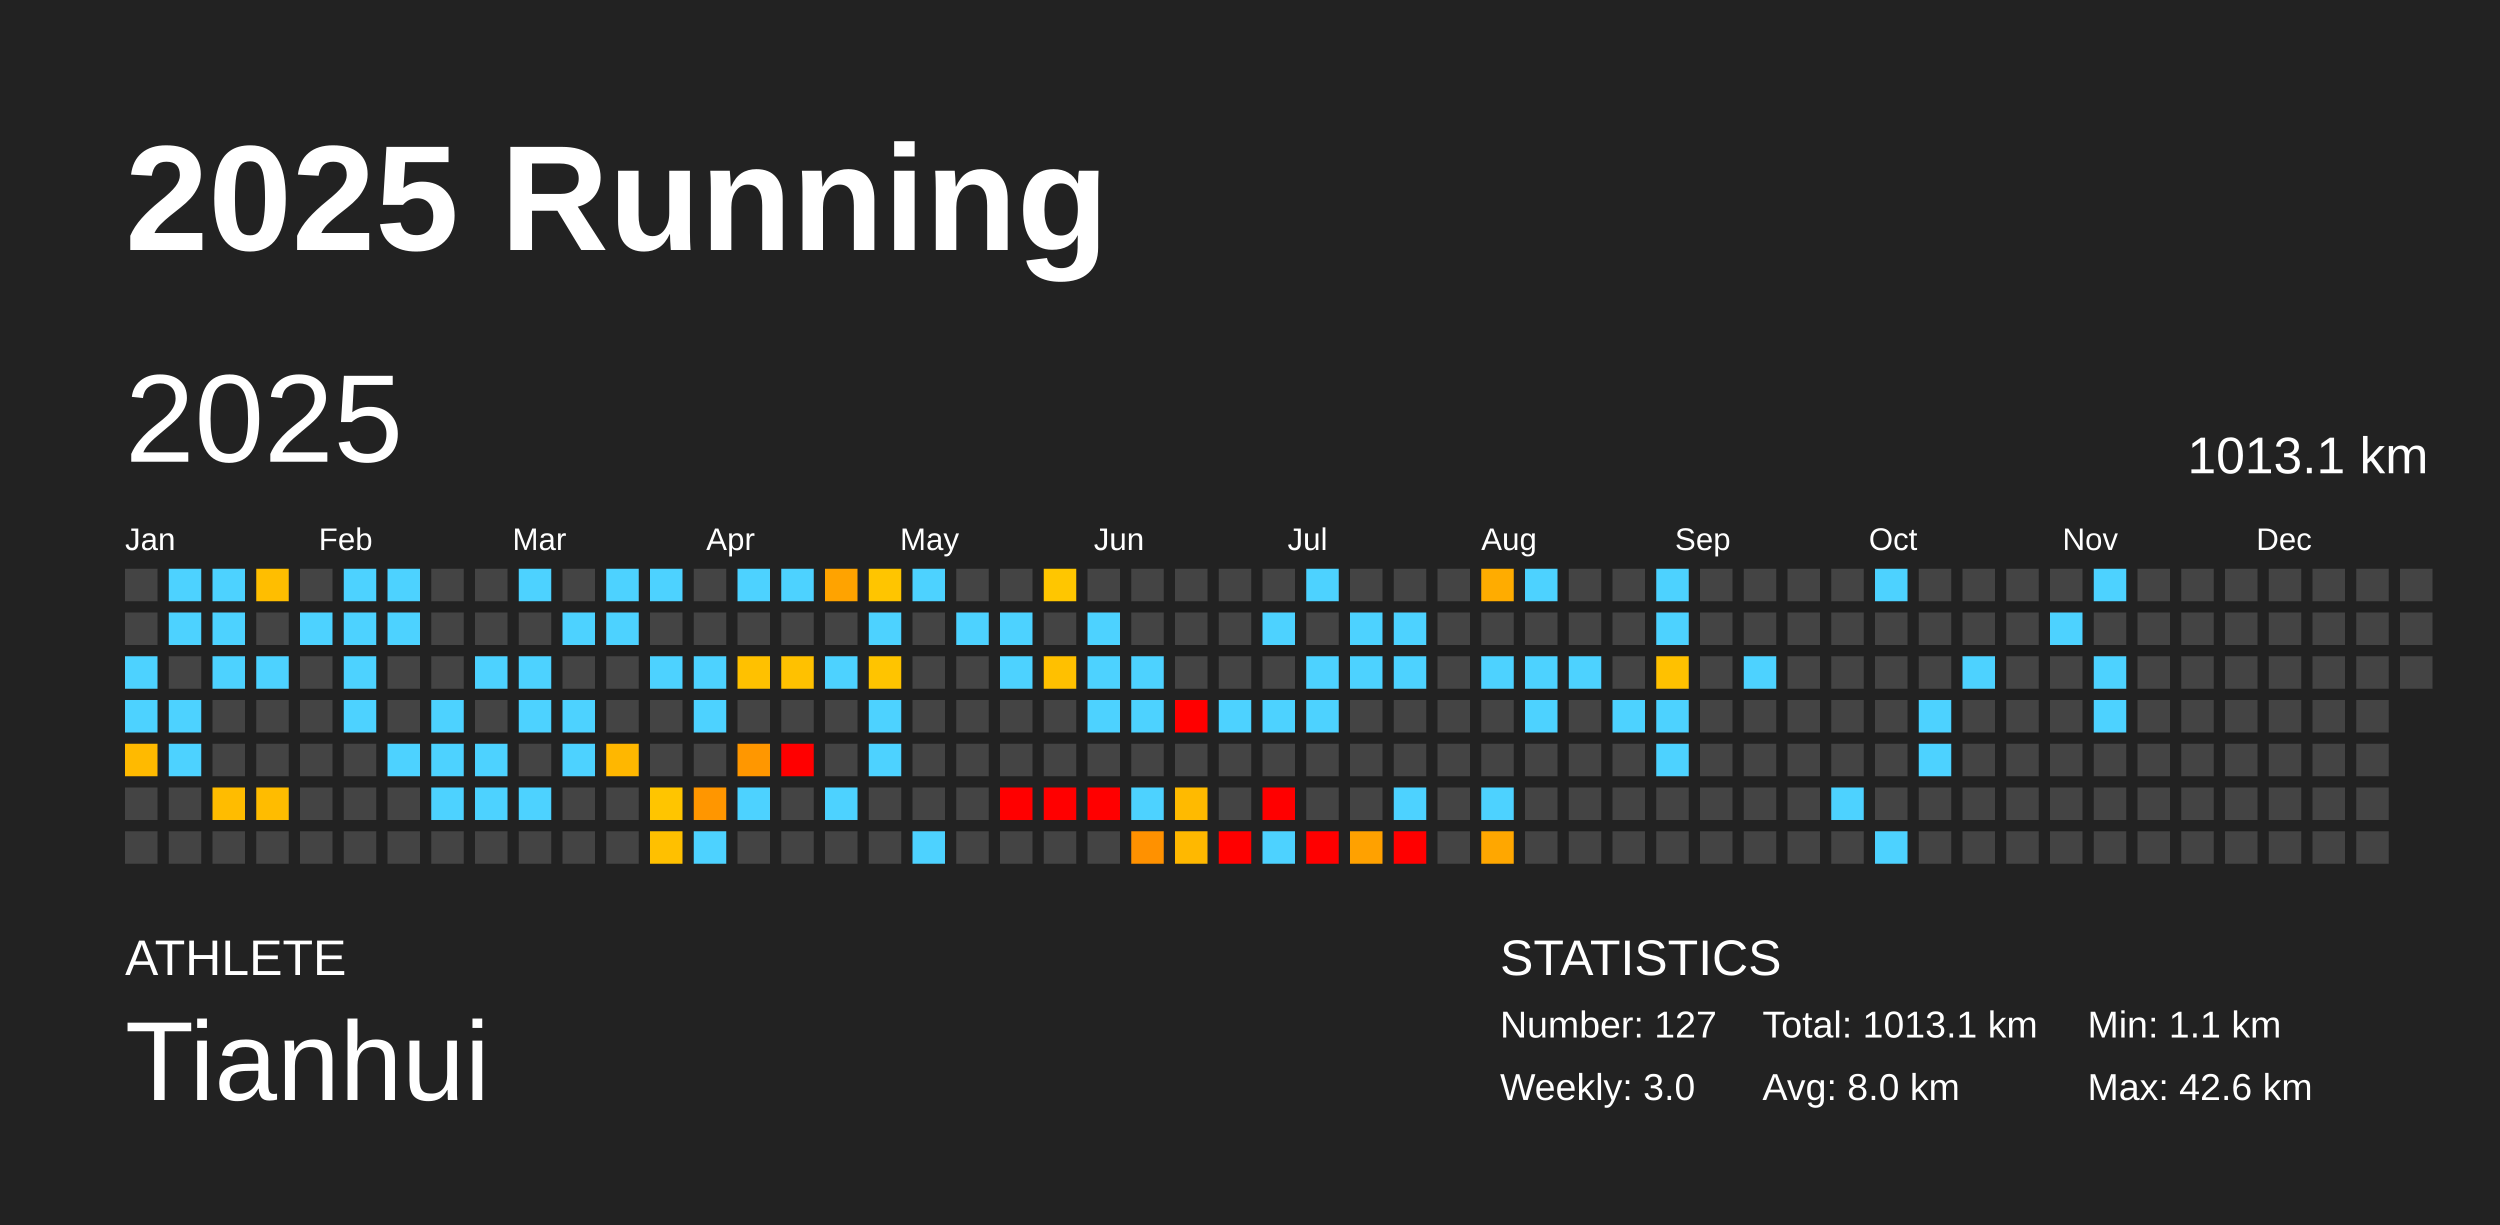
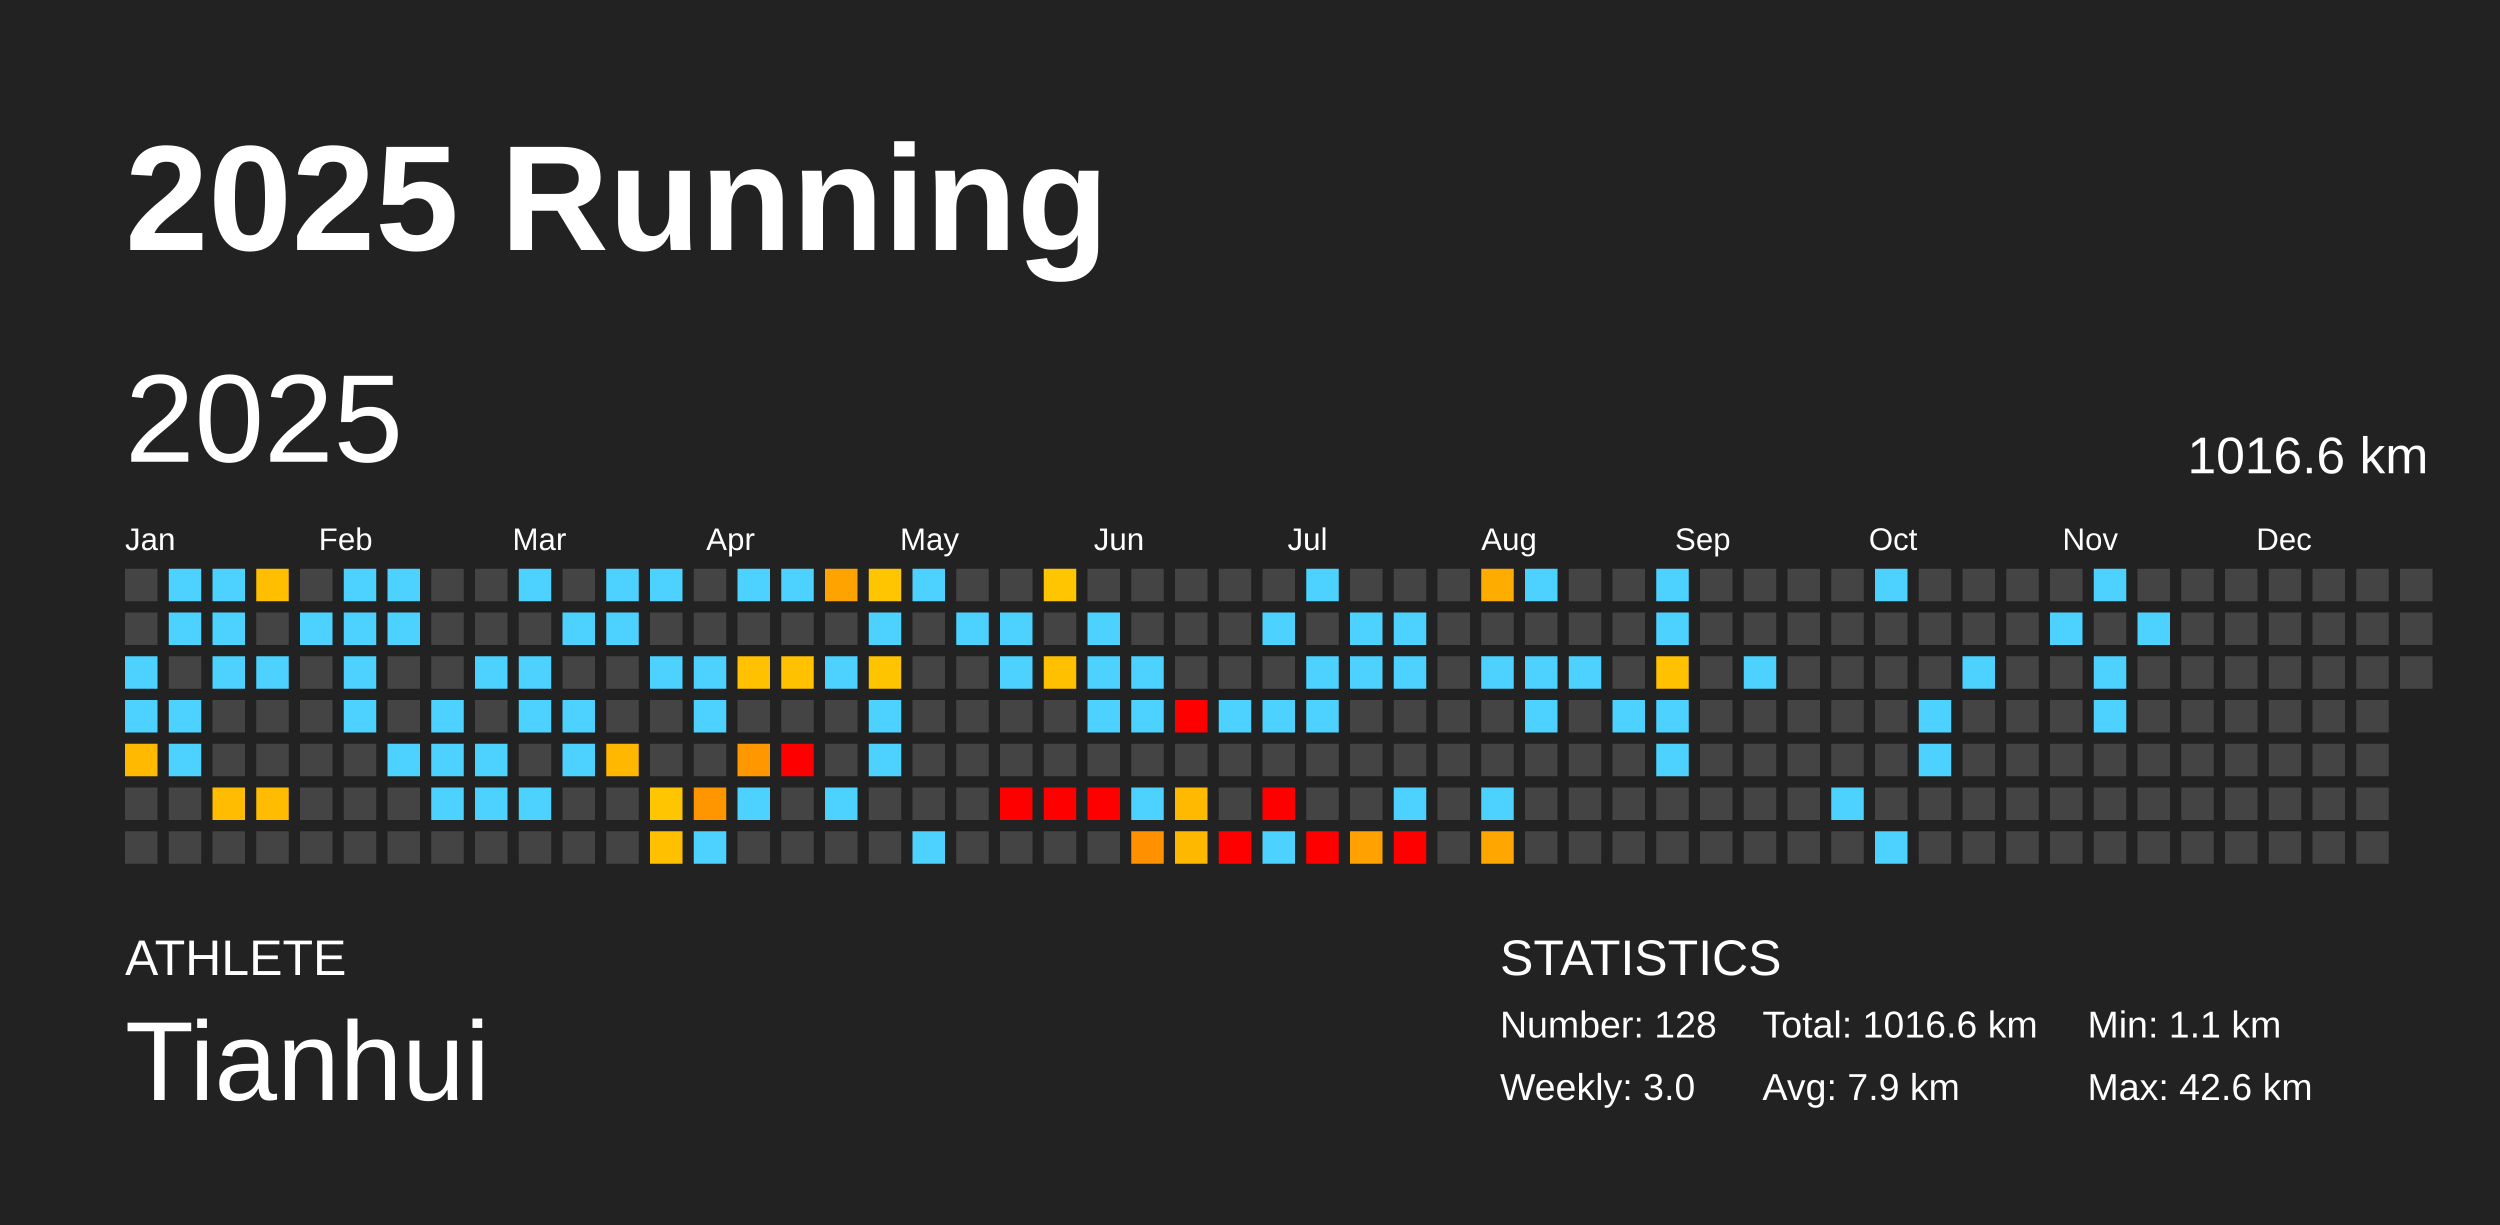
<svg xmlns="http://www.w3.org/2000/svg" baseProfile="full" height="98mm" version="1.1" viewBox="0,0,200,98" width="200mm">
  <defs />
  <rect fill="#222222" height="98" width="200" x="0" y="0" />
  <text fill="#FFFFFF" style="font-size:12px; font-family:Arial; font-weight:bold;" x="10" y="20">2025 Running</text>
  <text fill="#FFFFFF" style="font-size:4px; font-family:Arial" x="10" y="78">ATHLETE</text>
  <text fill="#FFFFFF" style="font-size:9px; font-family:Arial" x="10" y="88">Tianhui</text>
  <text fill="#FFFFFF" style="font-size:4px; font-family:Arial" x="120" y="78">STATISTICS</text>
-   <text fill="#FFFFFF" style="font-size:3px; font-family:Arial" x="120" y="83">Number: 127</text>
+   <text fill="#FFFFFF" style="font-size:3px; font-family:Arial" x="120" y="83">Number: 128</text>
  <text fill="#FFFFFF" style="font-size:3px; font-family:Arial" x="120" y="88">Weekly: 3.0</text>
-   <text fill="#FFFFFF" style="font-size:3px; font-family:Arial" x="141" y="83">Total: 1013.1 km</text>
-   <text fill="#FFFFFF" style="font-size:3px; font-family:Arial" x="141" y="88">Avg: 8.0 km</text>
+   <text fill="#FFFFFF" style="font-size:3px; font-family:Arial" x="141" y="83">Total: 1016.6 km</text>
+   <text fill="#FFFFFF" style="font-size:3px; font-family:Arial" x="141" y="88">Avg: 7.9 km</text>
  <text fill="#FFFFFF" style="font-size:3px; font-family:Arial" x="167" y="83">Min: 1.1 km</text>
  <text fill="#FFFFFF" style="font-size:3px; font-family:Arial" x="167" y="88">Max: 42.6 km</text>
  <text dominant-baseline="hanging" fill="#FFFFFF" style="font-size:10.0px; font-family:Arial;" x="10" y="30">2025</text>
-   <text dominant-baseline="hanging" fill="#FFFFFF" style="font-size:4.125px; font-family:Arial;" x="175" y="35">1013.1 km</text>
+   <text dominant-baseline="hanging" fill="#FFFFFF" style="font-size:4.125px; font-family:Arial;" x="175" y="35">1016.6 km</text>
  <text fill="#FFFFFF" style="font-size:2.5px; font-family:Arial" x="10.0" y="44">Jan</text>
  <text fill="#FFFFFF" style="font-size:2.5px; font-family:Arial" x="25.5" y="44">Feb</text>
  <text fill="#FFFFFF" style="font-size:2.5px; font-family:Arial" x="41.0" y="44">Mar</text>
  <text fill="#FFFFFF" style="font-size:2.5px; font-family:Arial" x="56.5" y="44">Apr</text>
  <text fill="#FFFFFF" style="font-size:2.5px; font-family:Arial" x="72.0" y="44">May</text>
  <text fill="#FFFFFF" style="font-size:2.5px; font-family:Arial" x="87.5" y="44">Jun</text>
  <text fill="#FFFFFF" style="font-size:2.5px; font-family:Arial" x="103.0" y="44">Jul</text>
  <text fill="#FFFFFF" style="font-size:2.5px; font-family:Arial" x="118.5" y="44">Aug</text>
  <text fill="#FFFFFF" style="font-size:2.5px; font-family:Arial" x="134.0" y="44">Sep</text>
  <text fill="#FFFFFF" style="font-size:2.5px; font-family:Arial" x="149.5" y="44">Oct</text>
  <text fill="#FFFFFF" style="font-size:2.5px; font-family:Arial" x="165.0" y="44">Nov</text>
  <text fill="#FFFFFF" style="font-size:2.5px; font-family:Arial" x="180.5" y="44">Dec</text>
  <rect fill="#444444" height="2.6" width="2.6" x="10.0" y="45.5" />
  <rect fill="#444444" height="2.6" width="2.6" x="10.0" y="49.0" />
  <rect fill="#4dd2ff" height="2.6" width="2.6" x="10.0" y="52.5" />
  <rect fill="#4dd2ff" height="2.6" width="2.6" x="10.0" y="56.0" />
  <rect fill="#ffba00" height="2.6" width="2.6" x="10.0" y="59.5" />
  <rect fill="#444444" height="2.6" width="2.6" x="10.0" y="63.0" />
  <rect fill="#444444" height="2.6" width="2.6" x="10.0" y="66.5" />
  <rect fill="#4dd2ff" height="2.6" width="2.6" x="13.5" y="45.5" />
  <rect fill="#4dd2ff" height="2.6" width="2.6" x="13.5" y="49.0" />
  <rect fill="#444444" height="2.6" width="2.6" x="13.5" y="52.5" />
  <rect fill="#4dd2ff" height="2.6" width="2.6" x="13.5" y="56.0" />
  <rect fill="#4dd2ff" height="2.6" width="2.6" x="13.5" y="59.5" />
  <rect fill="#444444" height="2.6" width="2.6" x="13.5" y="63.0" />
  <rect fill="#444444" height="2.6" width="2.6" x="13.5" y="66.5" />
  <rect fill="#4dd2ff" height="2.6" width="2.6" x="17.0" y="45.5" />
  <rect fill="#4dd2ff" height="2.6" width="2.6" x="17.0" y="49.0" />
  <rect fill="#4dd2ff" height="2.6" width="2.6" x="17.0" y="52.5" />
  <rect fill="#444444" height="2.6" width="2.6" x="17.0" y="56.0" />
  <rect fill="#444444" height="2.6" width="2.6" x="17.0" y="59.5" />
  <rect fill="#ffbc00" height="2.6" width="2.6" x="17.0" y="63.0" />
  <rect fill="#444444" height="2.6" width="2.6" x="17.0" y="66.5" />
  <rect fill="#ffbe00" height="2.6" width="2.6" x="20.5" y="45.5" />
  <rect fill="#444444" height="2.6" width="2.6" x="20.5" y="49.0" />
  <rect fill="#4dd2ff" height="2.6" width="2.6" x="20.5" y="52.5" />
  <rect fill="#444444" height="2.6" width="2.6" x="20.5" y="56.0" />
  <rect fill="#444444" height="2.6" width="2.6" x="20.5" y="59.5" />
  <rect fill="#ffbc00" height="2.6" width="2.6" x="20.5" y="63.0" />
  <rect fill="#444444" height="2.6" width="2.6" x="20.5" y="66.5" />
  <rect fill="#444444" height="2.6" width="2.6" x="24.0" y="45.5" />
  <rect fill="#4dd2ff" height="2.6" width="2.6" x="24.0" y="49.0" />
  <rect fill="#444444" height="2.6" width="2.6" x="24.0" y="52.5" />
  <rect fill="#444444" height="2.6" width="2.6" x="24.0" y="56.0" />
  <rect fill="#444444" height="2.6" width="2.6" x="24.0" y="59.5" />
  <rect fill="#444444" height="2.6" width="2.6" x="24.0" y="63.0" />
  <rect fill="#444444" height="2.6" width="2.6" x="24.0" y="66.5" />
  <rect fill="#4dd2ff" height="2.6" width="2.6" x="27.5" y="45.5" />
  <rect fill="#4dd2ff" height="2.6" width="2.6" x="27.5" y="49.0" />
  <rect fill="#4dd2ff" height="2.6" width="2.6" x="27.5" y="52.5" />
  <rect fill="#4dd2ff" height="2.6" width="2.6" x="27.5" y="56.0" />
  <rect fill="#444444" height="2.6" width="2.6" x="27.5" y="59.5" />
  <rect fill="#444444" height="2.6" width="2.6" x="27.5" y="63.0" />
  <rect fill="#444444" height="2.6" width="2.6" x="27.5" y="66.5" />
  <rect fill="#4dd2ff" height="2.6" width="2.6" x="31.0" y="45.5" />
  <rect fill="#4dd2ff" height="2.6" width="2.6" x="31.0" y="49.0" />
  <rect fill="#444444" height="2.6" width="2.6" x="31.0" y="52.5" />
  <rect fill="#444444" height="2.6" width="2.6" x="31.0" y="56.0" />
  <rect fill="#4dd2ff" height="2.6" width="2.6" x="31.0" y="59.5" />
  <rect fill="#444444" height="2.6" width="2.6" x="31.0" y="63.0" />
  <rect fill="#444444" height="2.6" width="2.6" x="31.0" y="66.5" />
  <rect fill="#444444" height="2.6" width="2.6" x="34.5" y="45.5" />
  <rect fill="#444444" height="2.6" width="2.6" x="34.5" y="49.0" />
  <rect fill="#444444" height="2.6" width="2.6" x="34.5" y="52.5" />
  <rect fill="#4dd2ff" height="2.6" width="2.6" x="34.5" y="56.0" />
  <rect fill="#4dd2ff" height="2.6" width="2.6" x="34.5" y="59.5" />
  <rect fill="#4dd2ff" height="2.6" width="2.6" x="34.5" y="63.0" />
  <rect fill="#444444" height="2.6" width="2.6" x="34.5" y="66.5" />
  <rect fill="#444444" height="2.6" width="2.6" x="38.0" y="45.5" />
  <rect fill="#444444" height="2.6" width="2.6" x="38.0" y="49.0" />
  <rect fill="#4dd2ff" height="2.6" width="2.6" x="38.0" y="52.5" />
  <rect fill="#444444" height="2.6" width="2.6" x="38.0" y="56.0" />
  <rect fill="#4dd2ff" height="2.6" width="2.6" x="38.0" y="59.5" />
  <rect fill="#4dd2ff" height="2.6" width="2.6" x="38.0" y="63.0" />
  <rect fill="#444444" height="2.6" width="2.6" x="38.0" y="66.5" />
  <rect fill="#4dd2ff" height="2.6" width="2.6" x="41.5" y="45.5" />
  <rect fill="#444444" height="2.6" width="2.6" x="41.5" y="49.0" />
  <rect fill="#4dd2ff" height="2.6" width="2.6" x="41.5" y="52.5" />
  <rect fill="#4dd2ff" height="2.6" width="2.6" x="41.5" y="56.0" />
  <rect fill="#444444" height="2.6" width="2.6" x="41.5" y="59.5" />
  <rect fill="#4dd2ff" height="2.6" width="2.6" x="41.5" y="63.0" />
  <rect fill="#444444" height="2.6" width="2.6" x="41.5" y="66.5" />
  <rect fill="#444444" height="2.6" width="2.6" x="45.0" y="45.5" />
  <rect fill="#4dd2ff" height="2.6" width="2.6" x="45.0" y="49.0" />
  <rect fill="#444444" height="2.6" width="2.6" x="45.0" y="52.5" />
  <rect fill="#4dd2ff" height="2.6" width="2.6" x="45.0" y="56.0" />
  <rect fill="#4dd2ff" height="2.6" width="2.6" x="45.0" y="59.5" />
  <rect fill="#444444" height="2.6" width="2.6" x="45.0" y="63.0" />
  <rect fill="#444444" height="2.6" width="2.6" x="45.0" y="66.5" />
  <rect fill="#4dd2ff" height="2.6" width="2.6" x="48.5" y="45.5" />
  <rect fill="#4dd2ff" height="2.6" width="2.6" x="48.5" y="49.0" />
  <rect fill="#444444" height="2.6" width="2.6" x="48.5" y="52.5" />
  <rect fill="#444444" height="2.6" width="2.6" x="48.5" y="56.0" />
  <rect fill="#ffb700" height="2.6" width="2.6" x="48.5" y="59.5" />
  <rect fill="#444444" height="2.6" width="2.6" x="48.5" y="63.0" />
  <rect fill="#444444" height="2.6" width="2.6" x="48.5" y="66.5" />
  <rect fill="#4dd2ff" height="2.6" width="2.6" x="52.0" y="45.5" />
  <rect fill="#444444" height="2.6" width="2.6" x="52.0" y="49.0" />
  <rect fill="#4dd2ff" height="2.6" width="2.6" x="52.0" y="52.5" />
  <rect fill="#444444" height="2.6" width="2.6" x="52.0" y="56.0" />
  <rect fill="#444444" height="2.6" width="2.6" x="52.0" y="59.5" />
  <rect fill="#ffc500" height="2.6" width="2.6" x="52.0" y="63.0" />
  <rect fill="#ffc000" height="2.6" width="2.6" x="52.0" y="66.5" />
  <rect fill="#444444" height="2.6" width="2.6" x="55.5" y="45.5" />
  <rect fill="#444444" height="2.6" width="2.6" x="55.5" y="49.0" />
  <rect fill="#4dd2ff" height="2.6" width="2.6" x="55.5" y="52.5" />
  <rect fill="#4dd2ff" height="2.6" width="2.6" x="55.5" y="56.0" />
  <rect fill="#444444" height="2.6" width="2.6" x="55.5" y="59.5" />
  <rect fill="#ff9600" height="2.6" width="2.6" x="55.5" y="63.0" />
  <rect fill="#4dd2ff" height="2.6" width="2.6" x="55.5" y="66.5" />
  <rect fill="#4dd2ff" height="2.6" width="2.6" x="59.0" y="45.5" />
  <rect fill="#444444" height="2.6" width="2.6" x="59.0" y="49.0" />
  <rect fill="#ffc100" height="2.6" width="2.6" x="59.0" y="52.5" />
  <rect fill="#444444" height="2.6" width="2.6" x="59.0" y="56.0" />
  <rect fill="#ff9700" height="2.6" width="2.6" x="59.0" y="59.5" />
  <rect fill="#4dd2ff" height="2.6" width="2.6" x="59.0" y="63.0" />
  <rect fill="#444444" height="2.6" width="2.6" x="59.0" y="66.5" />
  <rect fill="#4dd2ff" height="2.6" width="2.6" x="62.5" y="45.5" />
  <rect fill="#444444" height="2.6" width="2.6" x="62.5" y="49.0" />
  <rect fill="#ffc100" height="2.6" width="2.6" x="62.5" y="52.5" />
  <rect fill="#444444" height="2.6" width="2.6" x="62.5" y="56.0" />
  <rect fill="red" height="2.6" width="2.6" x="62.5" y="59.5" />
  <rect fill="#444444" height="2.6" width="2.6" x="62.5" y="63.0" />
  <rect fill="#444444" height="2.6" width="2.6" x="62.5" y="66.5" />
  <rect fill="#ffa300" height="2.6" width="2.6" x="66.0" y="45.5" />
  <rect fill="#444444" height="2.6" width="2.6" x="66.0" y="49.0" />
  <rect fill="#4dd2ff" height="2.6" width="2.6" x="66.0" y="52.5" />
  <rect fill="#444444" height="2.6" width="2.6" x="66.0" y="56.0" />
  <rect fill="#444444" height="2.6" width="2.6" x="66.0" y="59.5" />
  <rect fill="#4dd2ff" height="2.6" width="2.6" x="66.0" y="63.0" />
  <rect fill="#444444" height="2.6" width="2.6" x="66.0" y="66.5" />
  <rect fill="#ffc500" height="2.6" width="2.6" x="69.5" y="45.5" />
  <rect fill="#4dd2ff" height="2.6" width="2.6" x="69.5" y="49.0" />
  <rect fill="#ffc400" height="2.6" width="2.6" x="69.5" y="52.5" />
  <rect fill="#4dd2ff" height="2.6" width="2.6" x="69.5" y="56.0" />
  <rect fill="#4dd2ff" height="2.6" width="2.6" x="69.5" y="59.5" />
  <rect fill="#444444" height="2.6" width="2.6" x="69.5" y="63.0" />
  <rect fill="#444444" height="2.6" width="2.6" x="69.5" y="66.5" />
  <rect fill="#4dd2ff" height="2.6" width="2.6" x="73.0" y="45.5" />
  <rect fill="#444444" height="2.6" width="2.6" x="73.0" y="49.0" />
  <rect fill="#444444" height="2.6" width="2.6" x="73.0" y="52.5" />
  <rect fill="#444444" height="2.6" width="2.6" x="73.0" y="56.0" />
  <rect fill="#444444" height="2.6" width="2.6" x="73.0" y="59.5" />
  <rect fill="#444444" height="2.6" width="2.6" x="73.0" y="63.0" />
  <rect fill="#4dd2ff" height="2.6" width="2.6" x="73.0" y="66.5" />
  <rect fill="#444444" height="2.6" width="2.6" x="76.5" y="45.5" />
  <rect fill="#4dd2ff" height="2.6" width="2.6" x="76.5" y="49.0" />
  <rect fill="#444444" height="2.6" width="2.6" x="76.5" y="52.5" />
  <rect fill="#444444" height="2.6" width="2.6" x="76.5" y="56.0" />
  <rect fill="#444444" height="2.6" width="2.6" x="76.5" y="59.5" />
  <rect fill="#444444" height="2.6" width="2.6" x="76.5" y="63.0" />
  <rect fill="#444444" height="2.6" width="2.6" x="76.5" y="66.5" />
  <rect fill="#444444" height="2.6" width="2.6" x="80.0" y="45.5" />
  <rect fill="#4dd2ff" height="2.6" width="2.6" x="80.0" y="49.0" />
  <rect fill="#4dd2ff" height="2.6" width="2.6" x="80.0" y="52.5" />
  <rect fill="#444444" height="2.6" width="2.6" x="80.0" y="56.0" />
  <rect fill="#444444" height="2.6" width="2.6" x="80.0" y="59.5" />
  <rect fill="red" height="2.6" width="2.6" x="80.0" y="63.0" />
  <rect fill="#444444" height="2.6" width="2.6" x="80.0" y="66.5" />
  <rect fill="#ffc600" height="2.6" width="2.6" x="83.5" y="45.5" />
  <rect fill="#444444" height="2.6" width="2.6" x="83.5" y="49.0" />
  <rect fill="#ffc000" height="2.6" width="2.6" x="83.5" y="52.5" />
  <rect fill="#444444" height="2.6" width="2.6" x="83.5" y="56.0" />
  <rect fill="#444444" height="2.6" width="2.6" x="83.5" y="59.5" />
  <rect fill="red" height="2.6" width="2.6" x="83.5" y="63.0" />
  <rect fill="#444444" height="2.6" width="2.6" x="83.5" y="66.5" />
  <rect fill="#444444" height="2.6" width="2.6" x="87.0" y="45.5" />
  <rect fill="#4dd2ff" height="2.6" width="2.6" x="87.0" y="49.0" />
  <rect fill="#4dd2ff" height="2.6" width="2.6" x="87.0" y="52.5" />
  <rect fill="#4dd2ff" height="2.6" width="2.6" x="87.0" y="56.0" />
  <rect fill="#444444" height="2.6" width="2.6" x="87.0" y="59.5" />
  <rect fill="red" height="2.6" width="2.6" x="87.0" y="63.0" />
  <rect fill="#444444" height="2.6" width="2.6" x="87.0" y="66.5" />
  <rect fill="#444444" height="2.6" width="2.6" x="90.5" y="45.5" />
  <rect fill="#444444" height="2.6" width="2.6" x="90.5" y="49.0" />
  <rect fill="#4dd2ff" height="2.6" width="2.6" x="90.5" y="52.5" />
  <rect fill="#4dd2ff" height="2.6" width="2.6" x="90.5" y="56.0" />
  <rect fill="#444444" height="2.6" width="2.6" x="90.5" y="59.5" />
  <rect fill="#4dd2ff" height="2.6" width="2.6" x="90.5" y="63.0" />
  <rect fill="#ff9100" height="2.6" width="2.6" x="90.5" y="66.5" />
  <rect fill="#444444" height="2.6" width="2.6" x="94.0" y="45.5" />
  <rect fill="#444444" height="2.6" width="2.6" x="94.0" y="49.0" />
  <rect fill="#444444" height="2.6" width="2.6" x="94.0" y="52.5" />
  <rect fill="red" height="2.6" width="2.6" x="94.0" y="56.0" />
  <rect fill="#444444" height="2.6" width="2.6" x="94.0" y="59.5" />
  <rect fill="#ffba00" height="2.6" width="2.6" x="94.0" y="63.0" />
  <rect fill="#ffb800" height="2.6" width="2.6" x="94.0" y="66.5" />
  <rect fill="#444444" height="2.6" width="2.6" x="97.5" y="45.5" />
  <rect fill="#444444" height="2.6" width="2.6" x="97.5" y="49.0" />
  <rect fill="#444444" height="2.6" width="2.6" x="97.5" y="52.5" />
  <rect fill="#4dd2ff" height="2.6" width="2.6" x="97.5" y="56.0" />
  <rect fill="#444444" height="2.6" width="2.6" x="97.5" y="59.5" />
  <rect fill="#444444" height="2.6" width="2.6" x="97.5" y="63.0" />
  <rect fill="red" height="2.6" width="2.6" x="97.5" y="66.5" />
  <rect fill="#444444" height="2.6" width="2.6" x="101.0" y="45.5" />
  <rect fill="#4dd2ff" height="2.6" width="2.6" x="101.0" y="49.0" />
  <rect fill="#444444" height="2.6" width="2.6" x="101.0" y="52.5" />
  <rect fill="#4dd2ff" height="2.6" width="2.6" x="101.0" y="56.0" />
  <rect fill="#444444" height="2.6" width="2.6" x="101.0" y="59.5" />
  <rect fill="red" height="2.6" width="2.6" x="101.0" y="63.0" />
  <rect fill="#4dd2ff" height="2.6" width="2.6" x="101.0" y="66.5" />
  <rect fill="#4dd2ff" height="2.6" width="2.6" x="104.5" y="45.5" />
  <rect fill="#444444" height="2.6" width="2.6" x="104.5" y="49.0" />
  <rect fill="#4dd2ff" height="2.6" width="2.6" x="104.5" y="52.5" />
  <rect fill="#4dd2ff" height="2.6" width="2.6" x="104.5" y="56.0" />
  <rect fill="#444444" height="2.6" width="2.6" x="104.5" y="59.5" />
  <rect fill="#444444" height="2.6" width="2.6" x="104.5" y="63.0" />
  <rect fill="red" height="2.6" width="2.6" x="104.5" y="66.5" />
  <rect fill="#444444" height="2.6" width="2.6" x="108.0" y="45.5" />
  <rect fill="#4dd2ff" height="2.6" width="2.6" x="108.0" y="49.0" />
  <rect fill="#4dd2ff" height="2.6" width="2.6" x="108.0" y="52.5" />
  <rect fill="#444444" height="2.6" width="2.6" x="108.0" y="56.0" />
  <rect fill="#444444" height="2.6" width="2.6" x="108.0" y="59.5" />
  <rect fill="#444444" height="2.6" width="2.6" x="108.0" y="63.0" />
  <rect fill="#ffa100" height="2.6" width="2.6" x="108.0" y="66.5" />
  <rect fill="#444444" height="2.6" width="2.6" x="111.5" y="45.5" />
  <rect fill="#4dd2ff" height="2.6" width="2.6" x="111.5" y="49.0" />
  <rect fill="#4dd2ff" height="2.6" width="2.6" x="111.5" y="52.5" />
  <rect fill="#444444" height="2.6" width="2.6" x="111.5" y="56.0" />
  <rect fill="#444444" height="2.6" width="2.6" x="111.5" y="59.5" />
  <rect fill="#4dd2ff" height="2.6" width="2.6" x="111.5" y="63.0" />
  <rect fill="red" height="2.6" width="2.6" x="111.5" y="66.5" />
  <rect fill="#444444" height="2.6" width="2.6" x="115.0" y="45.5" />
  <rect fill="#444444" height="2.6" width="2.6" x="115.0" y="49.0" />
  <rect fill="#444444" height="2.6" width="2.6" x="115.0" y="52.5" />
  <rect fill="#444444" height="2.6" width="2.6" x="115.0" y="56.0" />
  <rect fill="#444444" height="2.6" width="2.6" x="115.0" y="59.5" />
  <rect fill="#444444" height="2.6" width="2.6" x="115.0" y="63.0" />
  <rect fill="#444444" height="2.6" width="2.6" x="115.0" y="66.5" />
  <rect fill="#ffac00" height="2.6" width="2.6" x="118.5" y="45.5" />
  <rect fill="#444444" height="2.6" width="2.6" x="118.5" y="49.0" />
  <rect fill="#4dd2ff" height="2.6" width="2.6" x="118.5" y="52.5" />
  <rect fill="#444444" height="2.6" width="2.6" x="118.5" y="56.0" />
  <rect fill="#444444" height="2.6" width="2.6" x="118.5" y="59.5" />
  <rect fill="#4dd2ff" height="2.6" width="2.6" x="118.5" y="63.0" />
  <rect fill="#ffa700" height="2.6" width="2.6" x="118.5" y="66.5" />
  <rect fill="#4dd2ff" height="2.6" width="2.6" x="122.0" y="45.5" />
  <rect fill="#444444" height="2.6" width="2.6" x="122.0" y="49.0" />
  <rect fill="#4dd2ff" height="2.6" width="2.6" x="122.0" y="52.5" />
  <rect fill="#4dd2ff" height="2.6" width="2.6" x="122.0" y="56.0" />
  <rect fill="#444444" height="2.6" width="2.6" x="122.0" y="59.5" />
  <rect fill="#444444" height="2.6" width="2.6" x="122.0" y="63.0" />
  <rect fill="#444444" height="2.6" width="2.6" x="122.0" y="66.5" />
  <rect fill="#444444" height="2.6" width="2.6" x="125.5" y="45.5" />
  <rect fill="#444444" height="2.6" width="2.6" x="125.5" y="49.0" />
  <rect fill="#4dd2ff" height="2.6" width="2.6" x="125.5" y="52.5" />
  <rect fill="#444444" height="2.6" width="2.6" x="125.5" y="56.0" />
  <rect fill="#444444" height="2.6" width="2.6" x="125.5" y="59.5" />
  <rect fill="#444444" height="2.6" width="2.6" x="125.5" y="63.0" />
  <rect fill="#444444" height="2.6" width="2.6" x="125.5" y="66.5" />
  <rect fill="#444444" height="2.6" width="2.6" x="129.0" y="45.5" />
  <rect fill="#444444" height="2.6" width="2.6" x="129.0" y="49.0" />
  <rect fill="#444444" height="2.6" width="2.6" x="129.0" y="52.5" />
  <rect fill="#4dd2ff" height="2.6" width="2.6" x="129.0" y="56.0" />
  <rect fill="#444444" height="2.6" width="2.6" x="129.0" y="59.5" />
  <rect fill="#444444" height="2.6" width="2.6" x="129.0" y="63.0" />
  <rect fill="#444444" height="2.6" width="2.6" x="129.0" y="66.5" />
  <rect fill="#4dd2ff" height="2.6" width="2.6" x="132.5" y="45.5" />
  <rect fill="#4dd2ff" height="2.6" width="2.6" x="132.5" y="49.0" />
  <rect fill="#ffc100" height="2.6" width="2.6" x="132.5" y="52.5" />
  <rect fill="#4dd2ff" height="2.6" width="2.6" x="132.5" y="56.0" />
  <rect fill="#4dd2ff" height="2.6" width="2.6" x="132.5" y="59.5" />
  <rect fill="#444444" height="2.6" width="2.6" x="132.5" y="63.0" />
  <rect fill="#444444" height="2.6" width="2.6" x="132.5" y="66.5" />
  <rect fill="#444444" height="2.6" width="2.6" x="136.0" y="45.5" />
  <rect fill="#444444" height="2.6" width="2.6" x="136.0" y="49.0" />
  <rect fill="#444444" height="2.6" width="2.6" x="136.0" y="52.5" />
  <rect fill="#444444" height="2.6" width="2.6" x="136.0" y="56.0" />
  <rect fill="#444444" height="2.6" width="2.6" x="136.0" y="59.5" />
  <rect fill="#444444" height="2.6" width="2.6" x="136.0" y="63.0" />
  <rect fill="#444444" height="2.6" width="2.6" x="136.0" y="66.5" />
  <rect fill="#444444" height="2.6" width="2.6" x="139.5" y="45.5" />
  <rect fill="#444444" height="2.6" width="2.6" x="139.5" y="49.0" />
  <rect fill="#4dd2ff" height="2.6" width="2.6" x="139.5" y="52.5" />
  <rect fill="#444444" height="2.6" width="2.6" x="139.5" y="56.0" />
  <rect fill="#444444" height="2.6" width="2.6" x="139.5" y="59.5" />
  <rect fill="#444444" height="2.6" width="2.6" x="139.5" y="63.0" />
  <rect fill="#444444" height="2.6" width="2.6" x="139.5" y="66.5" />
  <rect fill="#444444" height="2.6" width="2.6" x="143.0" y="45.5" />
  <rect fill="#444444" height="2.6" width="2.6" x="143.0" y="49.0" />
  <rect fill="#444444" height="2.6" width="2.6" x="143.0" y="52.5" />
  <rect fill="#444444" height="2.6" width="2.6" x="143.0" y="56.0" />
  <rect fill="#444444" height="2.6" width="2.6" x="143.0" y="59.5" />
  <rect fill="#444444" height="2.6" width="2.6" x="143.0" y="63.0" />
  <rect fill="#444444" height="2.6" width="2.6" x="143.0" y="66.5" />
  <rect fill="#444444" height="2.6" width="2.6" x="146.5" y="45.5" />
  <rect fill="#444444" height="2.6" width="2.6" x="146.5" y="49.0" />
  <rect fill="#444444" height="2.6" width="2.6" x="146.5" y="52.5" />
  <rect fill="#444444" height="2.6" width="2.6" x="146.5" y="56.0" />
  <rect fill="#444444" height="2.6" width="2.6" x="146.5" y="59.5" />
  <rect fill="#4dd2ff" height="2.6" width="2.6" x="146.5" y="63.0" />
  <rect fill="#444444" height="2.6" width="2.6" x="146.5" y="66.5" />
  <rect fill="#4dd2ff" height="2.6" width="2.6" x="150.0" y="45.5" />
  <rect fill="#444444" height="2.6" width="2.6" x="150.0" y="49.0" />
  <rect fill="#444444" height="2.6" width="2.6" x="150.0" y="52.5" />
  <rect fill="#444444" height="2.6" width="2.6" x="150.0" y="56.0" />
  <rect fill="#444444" height="2.6" width="2.6" x="150.0" y="59.5" />
  <rect fill="#444444" height="2.6" width="2.6" x="150.0" y="63.0" />
  <rect fill="#4dd2ff" height="2.6" width="2.6" x="150.0" y="66.5" />
  <rect fill="#444444" height="2.6" width="2.6" x="153.5" y="45.5" />
  <rect fill="#444444" height="2.6" width="2.6" x="153.5" y="49.0" />
  <rect fill="#444444" height="2.6" width="2.6" x="153.5" y="52.5" />
  <rect fill="#4dd2ff" height="2.6" width="2.6" x="153.5" y="56.0" />
  <rect fill="#4dd2ff" height="2.6" width="2.6" x="153.5" y="59.5" />
  <rect fill="#444444" height="2.6" width="2.6" x="153.5" y="63.0" />
  <rect fill="#444444" height="2.6" width="2.6" x="153.5" y="66.5" />
  <rect fill="#444444" height="2.6" width="2.6" x="157.0" y="45.5" />
  <rect fill="#444444" height="2.6" width="2.6" x="157.0" y="49.0" />
  <rect fill="#4dd2ff" height="2.6" width="2.6" x="157.0" y="52.5" />
  <rect fill="#444444" height="2.6" width="2.6" x="157.0" y="56.0" />
  <rect fill="#444444" height="2.6" width="2.6" x="157.0" y="59.5" />
  <rect fill="#444444" height="2.6" width="2.6" x="157.0" y="63.0" />
  <rect fill="#444444" height="2.6" width="2.6" x="157.0" y="66.5" />
  <rect fill="#444444" height="2.6" width="2.6" x="160.5" y="45.5" />
  <rect fill="#444444" height="2.6" width="2.6" x="160.5" y="49.0" />
  <rect fill="#444444" height="2.6" width="2.6" x="160.5" y="52.5" />
  <rect fill="#444444" height="2.6" width="2.6" x="160.5" y="56.0" />
  <rect fill="#444444" height="2.6" width="2.6" x="160.5" y="59.5" />
  <rect fill="#444444" height="2.6" width="2.6" x="160.5" y="63.0" />
  <rect fill="#444444" height="2.6" width="2.6" x="160.5" y="66.5" />
  <rect fill="#444444" height="2.6" width="2.6" x="164.0" y="45.5" />
  <rect fill="#4dd2ff" height="2.6" width="2.6" x="164.0" y="49.0" />
  <rect fill="#444444" height="2.6" width="2.6" x="164.0" y="52.5" />
  <rect fill="#444444" height="2.6" width="2.6" x="164.0" y="56.0" />
  <rect fill="#444444" height="2.6" width="2.6" x="164.0" y="59.5" />
  <rect fill="#444444" height="2.6" width="2.6" x="164.0" y="63.0" />
  <rect fill="#444444" height="2.6" width="2.6" x="164.0" y="66.5" />
  <rect fill="#4dd2ff" height="2.6" width="2.6" x="167.5" y="45.5" />
  <rect fill="#444444" height="2.6" width="2.6" x="167.5" y="49.0" />
  <rect fill="#4dd2ff" height="2.6" width="2.6" x="167.5" y="52.5" />
  <rect fill="#4dd2ff" height="2.6" width="2.6" x="167.5" y="56.0" />
  <rect fill="#444444" height="2.6" width="2.6" x="167.5" y="59.5" />
  <rect fill="#444444" height="2.6" width="2.6" x="167.5" y="63.0" />
  <rect fill="#444444" height="2.6" width="2.6" x="167.5" y="66.5" />
  <rect fill="#444444" height="2.6" width="2.6" x="171.0" y="45.5" />
-   <rect fill="#444444" height="2.6" width="2.6" x="171.0" y="49.0" />
+   <rect fill="#4dd2ff" height="2.6" width="2.6" x="171.0" y="49.0" />
  <rect fill="#444444" height="2.6" width="2.6" x="171.0" y="52.5" />
  <rect fill="#444444" height="2.6" width="2.6" x="171.0" y="56.0" />
  <rect fill="#444444" height="2.6" width="2.6" x="171.0" y="59.5" />
  <rect fill="#444444" height="2.6" width="2.6" x="171.0" y="63.0" />
  <rect fill="#444444" height="2.6" width="2.6" x="171.0" y="66.5" />
  <rect fill="#444444" height="2.6" width="2.6" x="174.5" y="45.5" />
  <rect fill="#444444" height="2.6" width="2.6" x="174.5" y="49.0" />
  <rect fill="#444444" height="2.6" width="2.6" x="174.5" y="52.5" />
  <rect fill="#444444" height="2.6" width="2.6" x="174.5" y="56.0" />
  <rect fill="#444444" height="2.6" width="2.6" x="174.5" y="59.5" />
  <rect fill="#444444" height="2.6" width="2.6" x="174.5" y="63.0" />
  <rect fill="#444444" height="2.6" width="2.6" x="174.5" y="66.5" />
  <rect fill="#444444" height="2.6" width="2.6" x="178.0" y="45.5" />
  <rect fill="#444444" height="2.6" width="2.6" x="178.0" y="49.0" />
  <rect fill="#444444" height="2.6" width="2.6" x="178.0" y="52.5" />
  <rect fill="#444444" height="2.6" width="2.6" x="178.0" y="56.0" />
  <rect fill="#444444" height="2.6" width="2.6" x="178.0" y="59.5" />
  <rect fill="#444444" height="2.6" width="2.6" x="178.0" y="63.0" />
  <rect fill="#444444" height="2.6" width="2.6" x="178.0" y="66.5" />
  <rect fill="#444444" height="2.6" width="2.6" x="181.5" y="45.5" />
  <rect fill="#444444" height="2.6" width="2.6" x="181.5" y="49.0" />
  <rect fill="#444444" height="2.6" width="2.6" x="181.5" y="52.5" />
  <rect fill="#444444" height="2.6" width="2.6" x="181.5" y="56.0" />
  <rect fill="#444444" height="2.6" width="2.6" x="181.5" y="59.5" />
  <rect fill="#444444" height="2.6" width="2.6" x="181.5" y="63.0" />
  <rect fill="#444444" height="2.6" width="2.6" x="181.5" y="66.5" />
  <rect fill="#444444" height="2.6" width="2.6" x="185.0" y="45.5" />
  <rect fill="#444444" height="2.6" width="2.6" x="185.0" y="49.0" />
  <rect fill="#444444" height="2.6" width="2.6" x="185.0" y="52.5" />
  <rect fill="#444444" height="2.6" width="2.6" x="185.0" y="56.0" />
  <rect fill="#444444" height="2.6" width="2.6" x="185.0" y="59.5" />
  <rect fill="#444444" height="2.6" width="2.6" x="185.0" y="63.0" />
  <rect fill="#444444" height="2.6" width="2.6" x="185.0" y="66.5" />
  <rect fill="#444444" height="2.6" width="2.6" x="188.5" y="45.5" />
  <rect fill="#444444" height="2.6" width="2.6" x="188.5" y="49.0" />
  <rect fill="#444444" height="2.6" width="2.6" x="188.5" y="52.5" />
  <rect fill="#444444" height="2.6" width="2.6" x="188.5" y="56.0" />
  <rect fill="#444444" height="2.6" width="2.6" x="188.5" y="59.5" />
  <rect fill="#444444" height="2.6" width="2.6" x="188.5" y="63.0" />
  <rect fill="#444444" height="2.6" width="2.6" x="188.5" y="66.5" />
  <rect fill="#444444" height="2.6" width="2.6" x="192.0" y="45.5" />
  <rect fill="#444444" height="2.6" width="2.6" x="192.0" y="49.0" />
  <rect fill="#444444" height="2.6" width="2.6" x="192.0" y="52.5" />
</svg>
